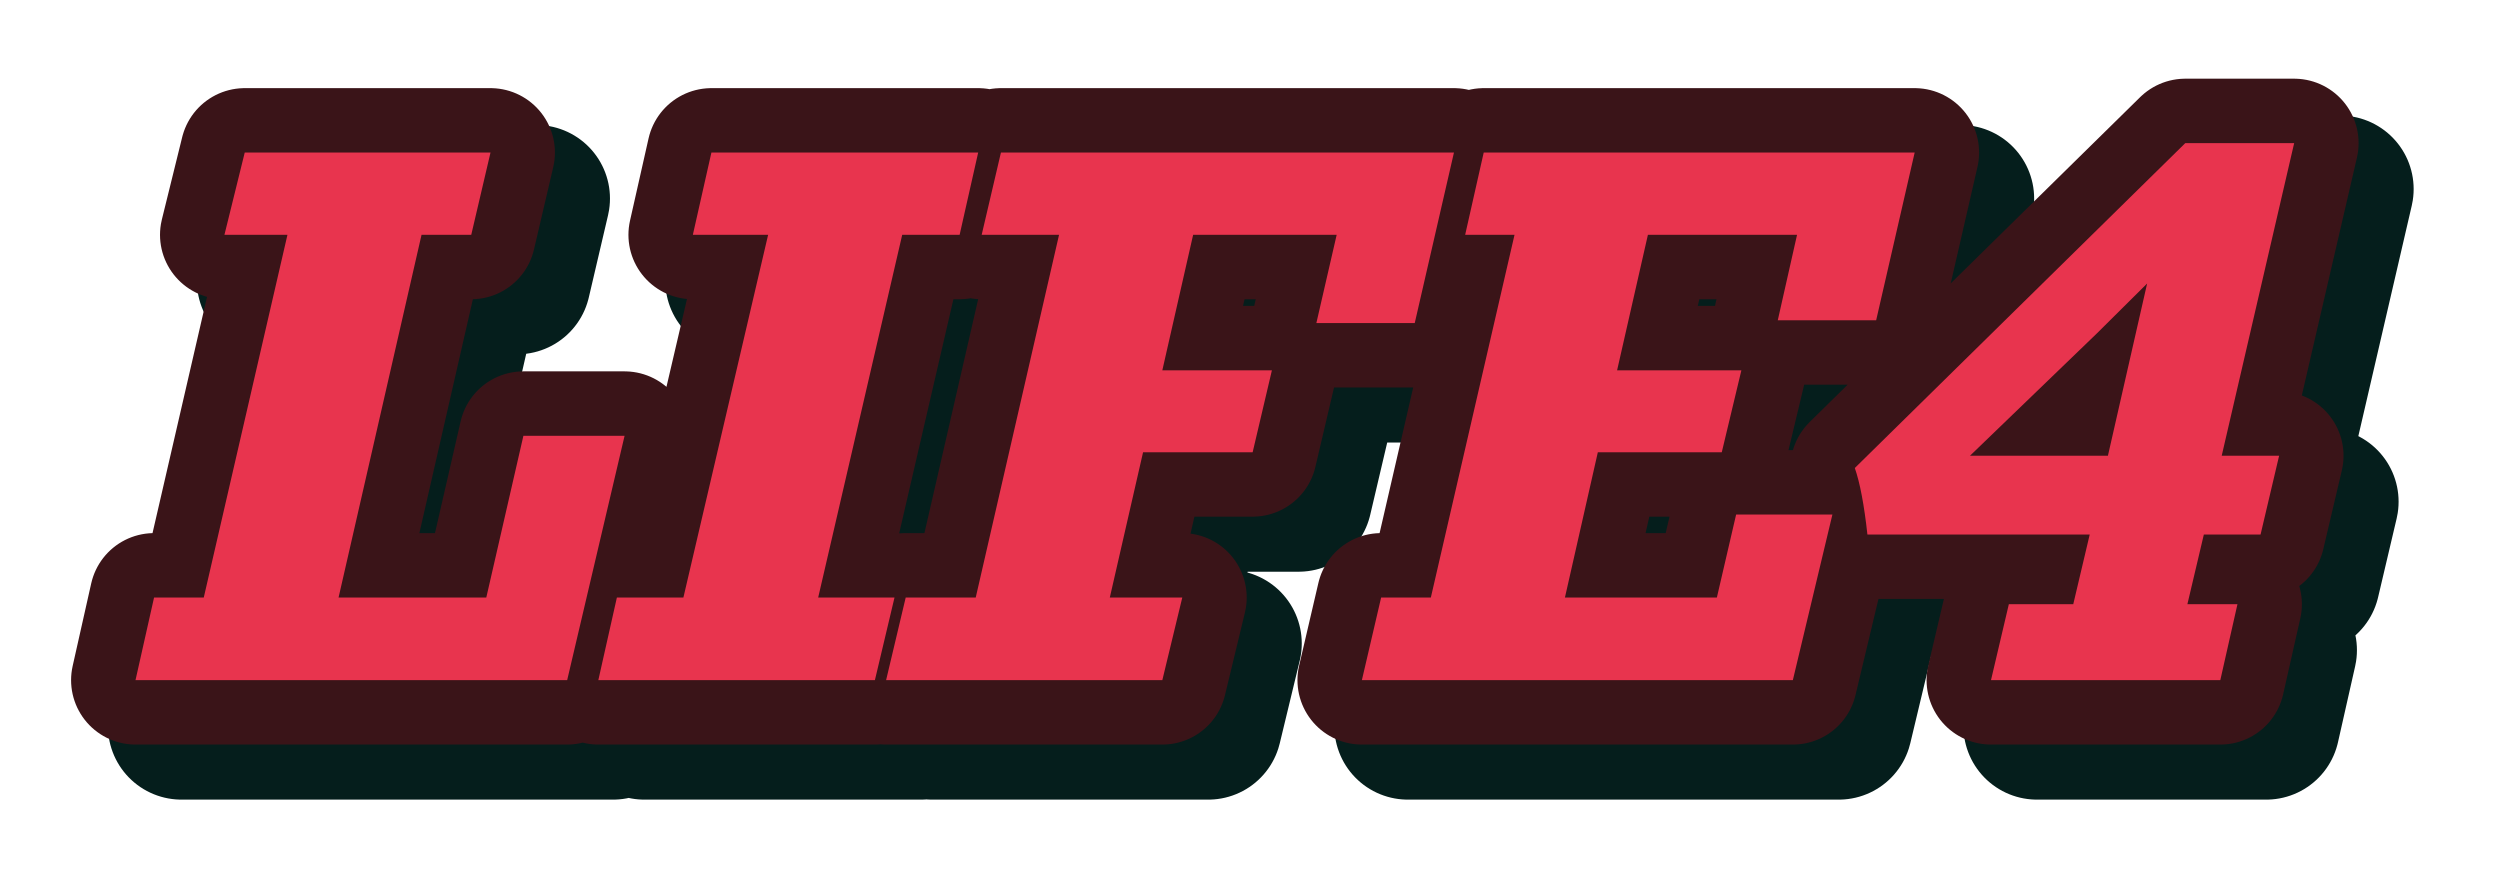
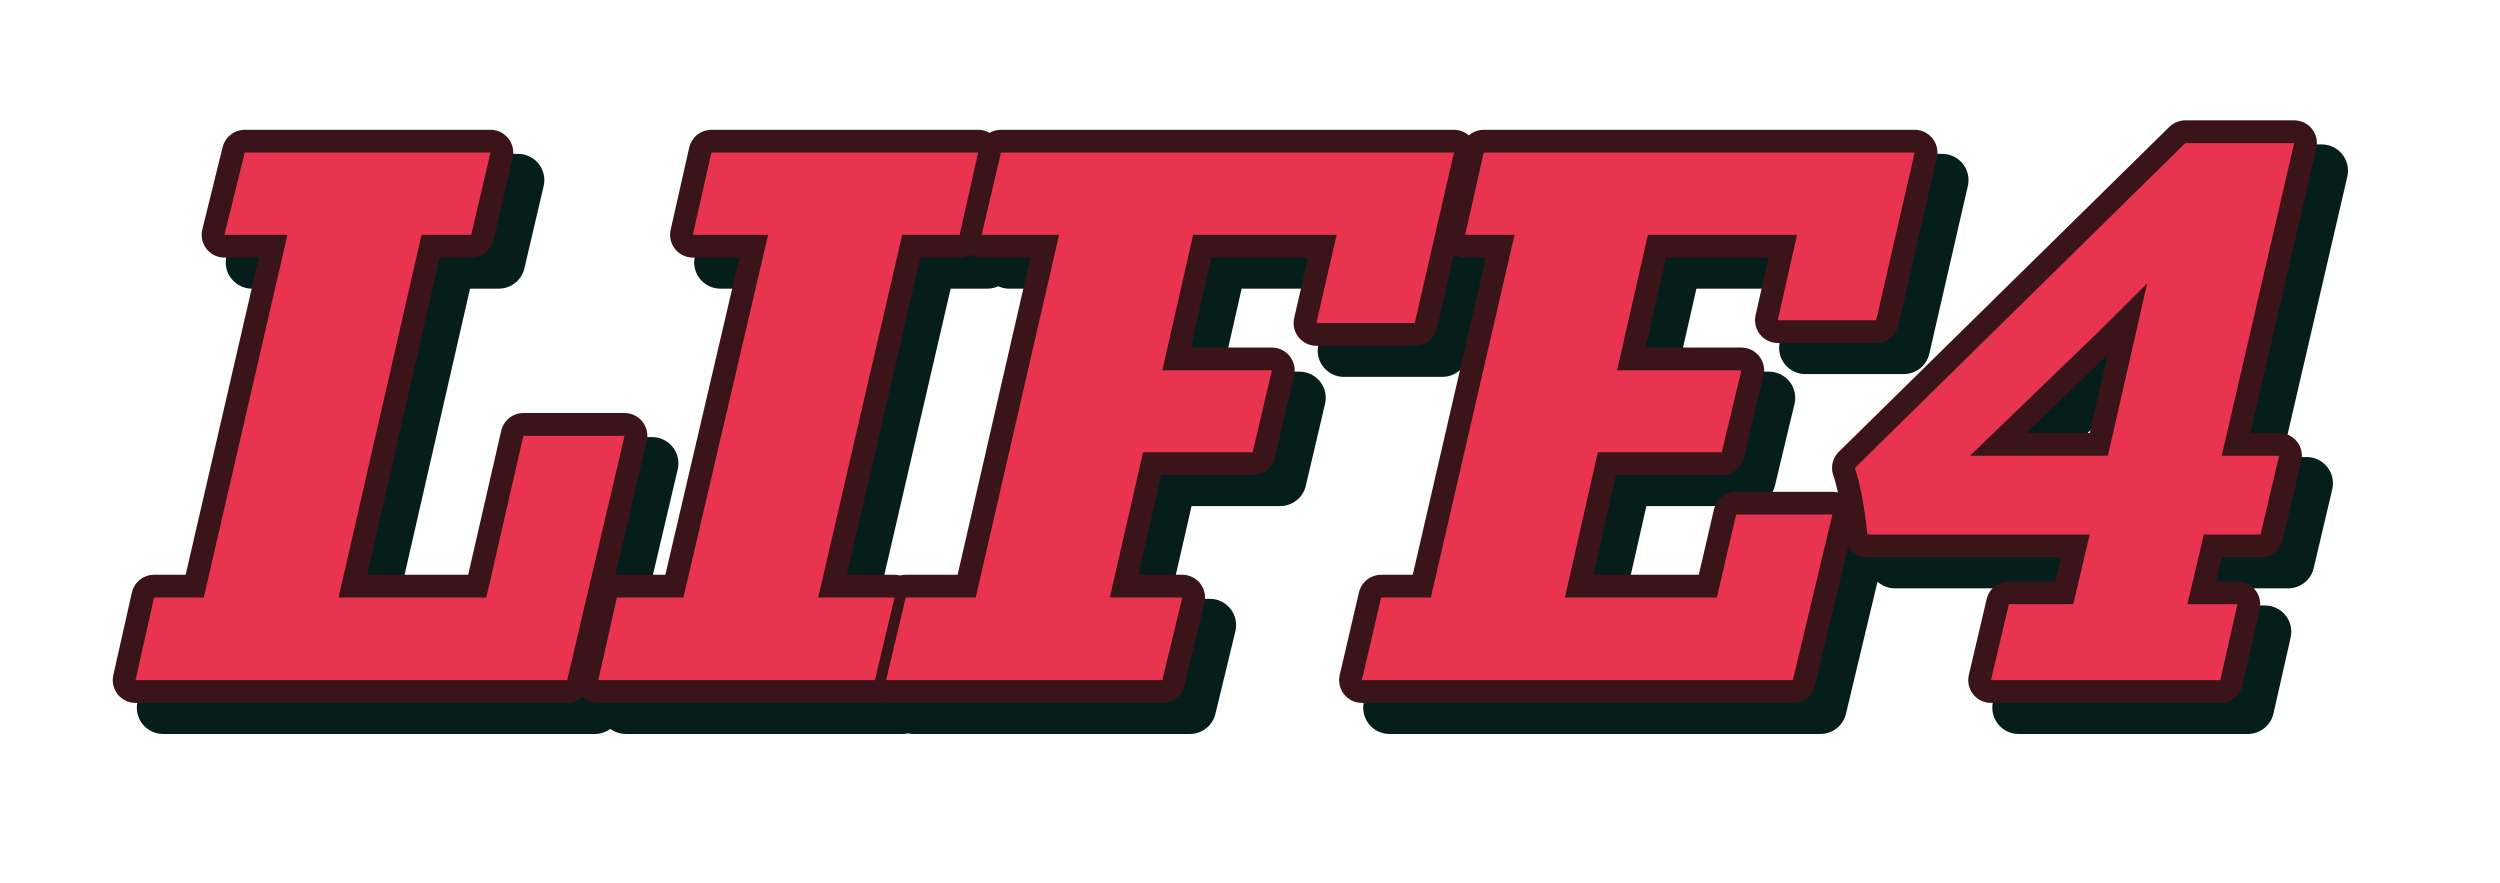
<svg xmlns="http://www.w3.org/2000/svg" width="272" height="96" viewBox="0 0 272 96">
-   <path transform="translate(5 5) translate(16 74) scale(0.03809)" fill="#051E1C" stroke="#051E1C" stroke-width="420" stroke-linejoin="round" d="M784 -1272 547 -236H969L1075 -698H1364L1200 0H-33L20 -236H162L401 -1272H221L279 -1507H981L926 -1272Z M2157 -1272 1917 -236H2135L2079 0H1289L1342 -236H1532L1774 -1272H1559L1612 -1507H2374L2321 -1272Z M3340 -1020 3398 -1272H2988L2900 -885H3213L3158 -651H2845L2750 -236H2957L2900 0H2111L2167 -236H2367L2605 -1272H2384L2439 -1507H3733L3621 -1020Z M4658 -1028 4713 -1272H4287L4199 -885H4554L4498 -651H4144L4050 -236H4484L4539 -473H4814L4701 0H3470L3525 -236H3667L3906 -1272H3765L3818 -1507H5049L4939 -1028Z M4914 -416Q4900 -543 4878 -606L5822 -1534H6133L5926 -641H6090L6037 -416H5875L5828 -217H5971L5922 0H5267L5318 -217H5502L5549 -416ZM5570 -991 5207 -641H5601L5713 -1133Z" />
-   <path transform="translate(16 74) scale(0.03809)" fill="#3A1418" stroke="#3A1418" stroke-width="368" stroke-linejoin="round" d="M784 -1272 547 -236H969L1075 -698H1364L1200 0H-33L20 -236H162L401 -1272H221L279 -1507H981L926 -1272Z M2157 -1272 1917 -236H2135L2079 0H1289L1342 -236H1532L1774 -1272H1559L1612 -1507H2374L2321 -1272Z M3340 -1020 3398 -1272H2988L2900 -885H3213L3158 -651H2845L2750 -236H2957L2900 0H2111L2167 -236H2367L2605 -1272H2384L2439 -1507H3733L3621 -1020Z M4658 -1028 4713 -1272H4287L4199 -885H4554L4498 -651H4144L4050 -236H4484L4539 -473H4814L4701 0H3470L3525 -236H3667L3906 -1272H3765L3818 -1507H5049L4939 -1028Z M4914 -416Q4900 -543 4878 -606L5822 -1534H6133L5926 -641H6090L6037 -416H5875L5828 -217H5971L5922 0H5267L5318 -217H5502L5549 -416ZM5570 -991 5207 -641H5601L5713 -1133Z" />
+   <path transform="translate(3 3) translate(16 74) scale(0.03809)" fill="#051E1C" stroke="#051E1C" stroke-width="150" stroke-linejoin="round" d="M784 -1272 547 -236H969L1075 -698H1364L1200 0H-33L20 -236H162L401 -1272H221L279 -1507H981L926 -1272Z M2157 -1272 1917 -236H2135L2079 0H1289L1342 -236H1532L1774 -1272H1559L1612 -1507H2374L2321 -1272Z M3340 -1020 3398 -1272H2988L2900 -885H3213L3158 -651H2845L2750 -236H2957L2900 0H2111L2167 -236H2367L2605 -1272H2384L2439 -1507H3733L3621 -1020Z M4658 -1028 4713 -1272H4287L4199 -885H4554L4498 -651H4144L4050 -236H4484L4539 -473H4814L4701 0H3470L3525 -236H3667L3906 -1272H3765L3818 -1507H5049L4939 -1028Z M4914 -416Q4900 -543 4878 -606L5822 -1534H6133L5926 -641H6090L6037 -416H5875L5828 -217H5971L5922 0H5267L5318 -217H5502L5549 -416ZM5570 -991 5207 -641H5601L5713 -1133Z" />
+   <path transform="translate(16 74) scale(0.03809)" fill="#3A1418" stroke="#3A1418" stroke-width="130" stroke-linejoin="round" d="M784 -1272 547 -236H969L1075 -698H1364L1200 0H-33L20 -236H162L401 -1272H221L279 -1507H981L926 -1272Z M2157 -1272 1917 -236H2135L2079 0H1289L1342 -236H1532L1774 -1272H1559L1612 -1507H2374L2321 -1272Z M3340 -1020 3398 -1272H2988L2900 -885H3213L3158 -651H2845L2750 -236H2957L2900 0H2111L2167 -236H2367L2605 -1272H2384L2439 -1507H3733L3621 -1020Z M4658 -1028 4713 -1272H4287L4199 -885H4554L4498 -651H4144L4050 -236H4484L4539 -473H4814L4701 0H3470L3525 -236H3667L3906 -1272H3765L3818 -1507H5049L4939 -1028Z M4914 -416Q4900 -543 4878 -606L5822 -1534H6133L5926 -641H6090L6037 -416H5875L5828 -217H5971L5922 0H5267L5318 -217H5502L5549 -416ZM5570 -991 5207 -641H5601L5713 -1133Z" />
  <path transform="translate(16 74) scale(0.03809)" fill="#E8344E" stroke-linejoin="round" d="M784 -1272 547 -236H969L1075 -698H1364L1200 0H-33L20 -236H162L401 -1272H221L279 -1507H981L926 -1272Z M2157 -1272 1917 -236H2135L2079 0H1289L1342 -236H1532L1774 -1272H1559L1612 -1507H2374L2321 -1272Z M3340 -1020 3398 -1272H2988L2900 -885H3213L3158 -651H2845L2750 -236H2957L2900 0H2111L2167 -236H2367L2605 -1272H2384L2439 -1507H3733L3621 -1020Z M4658 -1028 4713 -1272H4287L4199 -885H4554L4498 -651H4144L4050 -236H4484L4539 -473H4814L4701 0H3470L3525 -236H3667L3906 -1272H3765L3818 -1507H5049L4939 -1028Z M4914 -416Q4900 -543 4878 -606L5822 -1534H6133L5926 -641H6090L6037 -416H5875L5828 -217H5971L5922 0H5267L5318 -217H5502L5549 -416ZM5570 -991 5207 -641H5601L5713 -1133Z" />
</svg>
